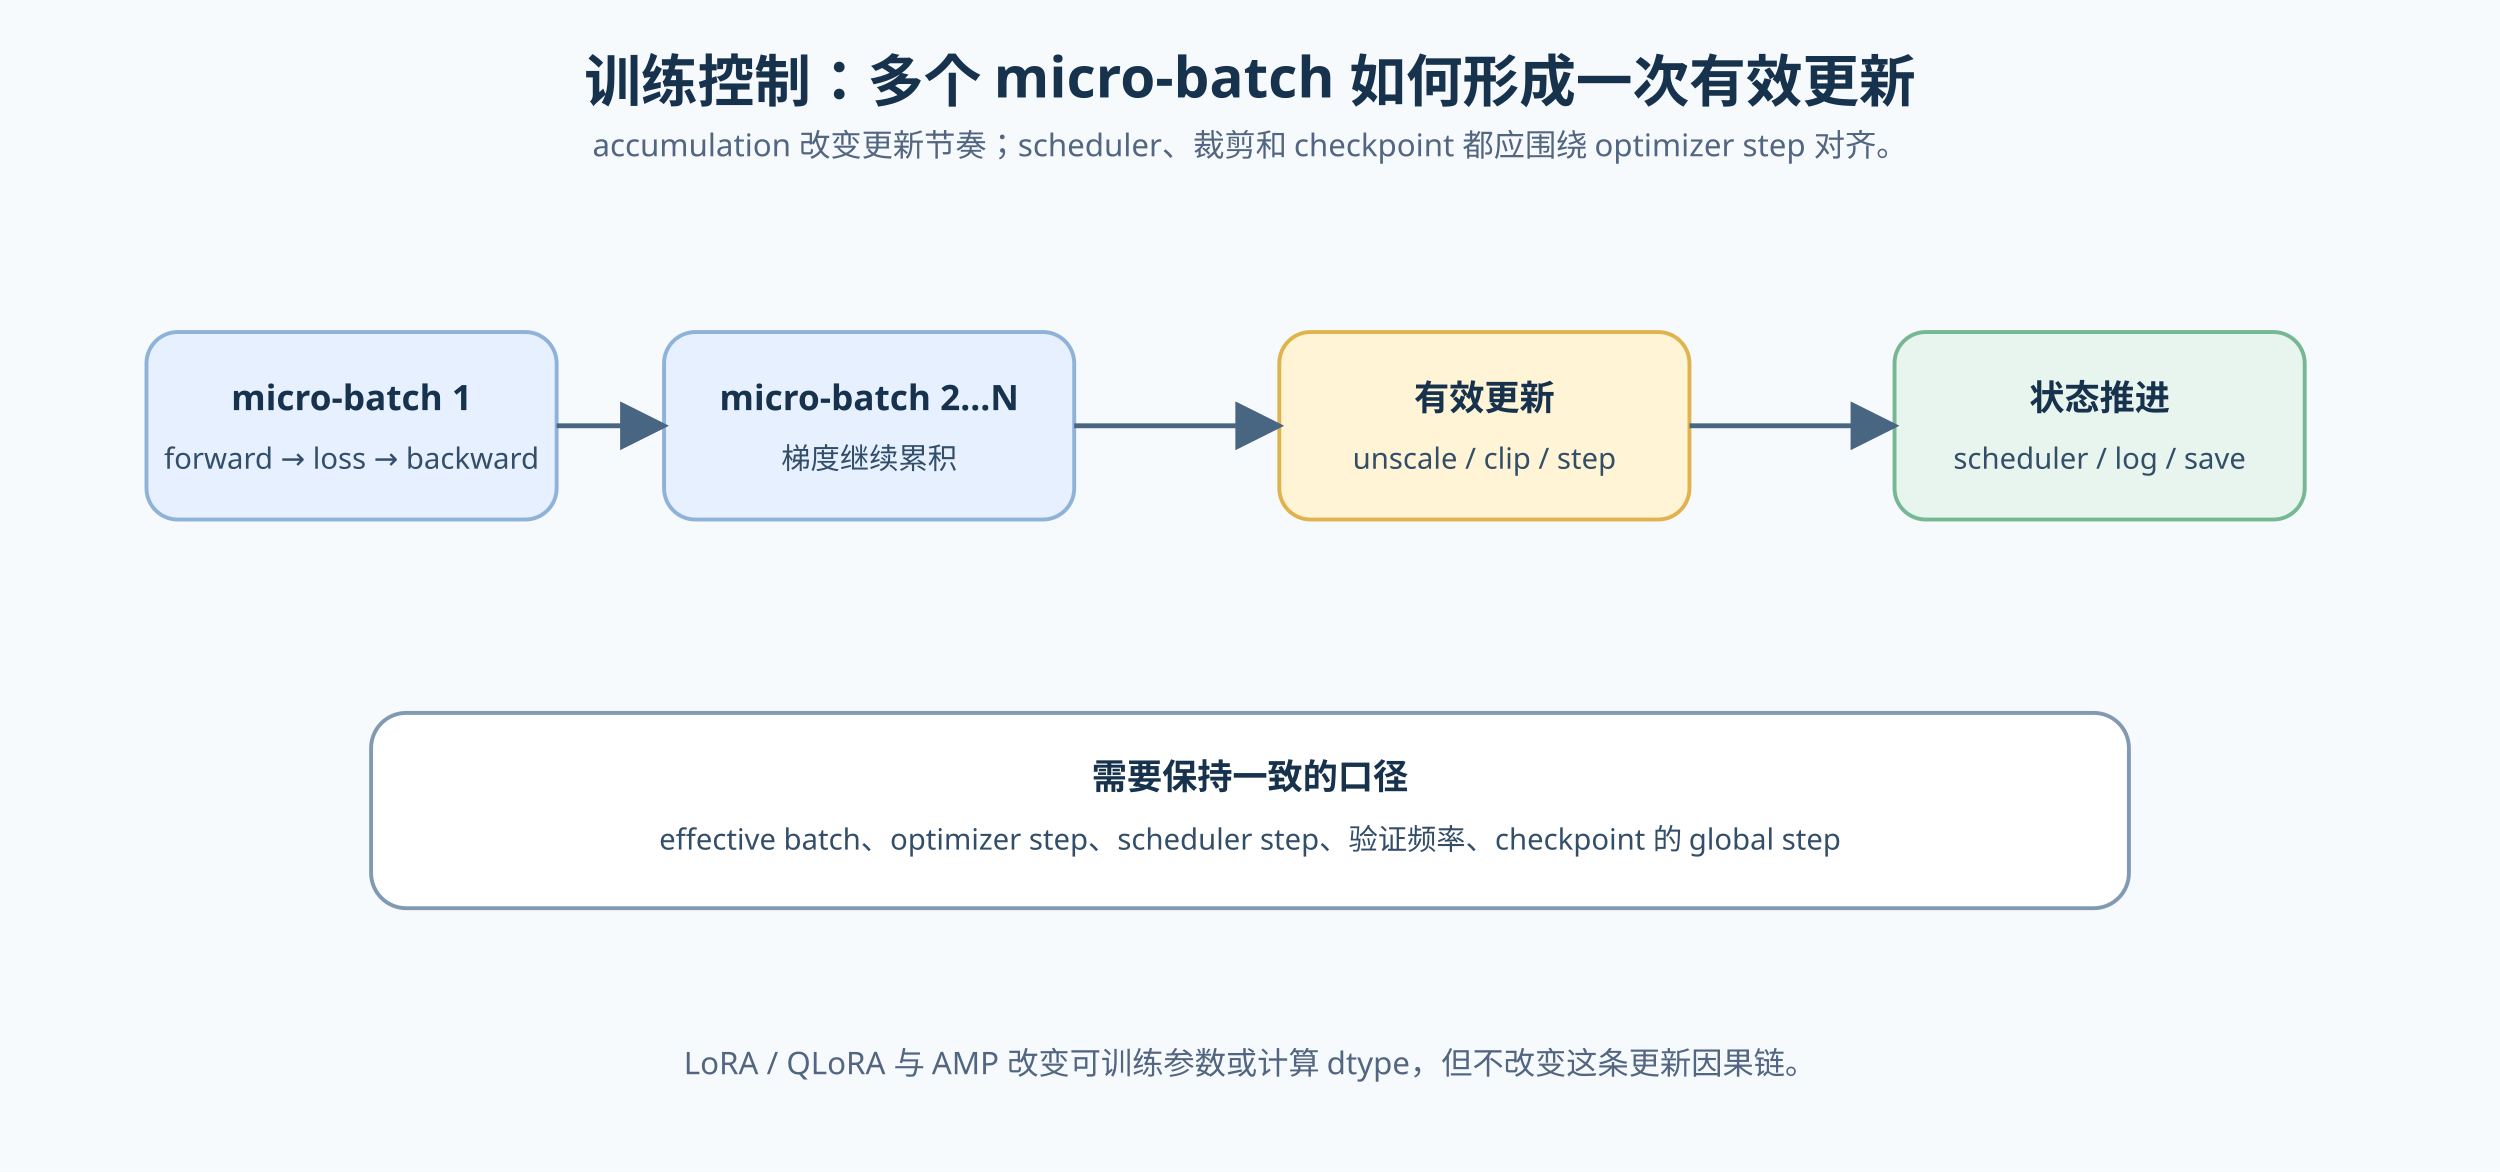
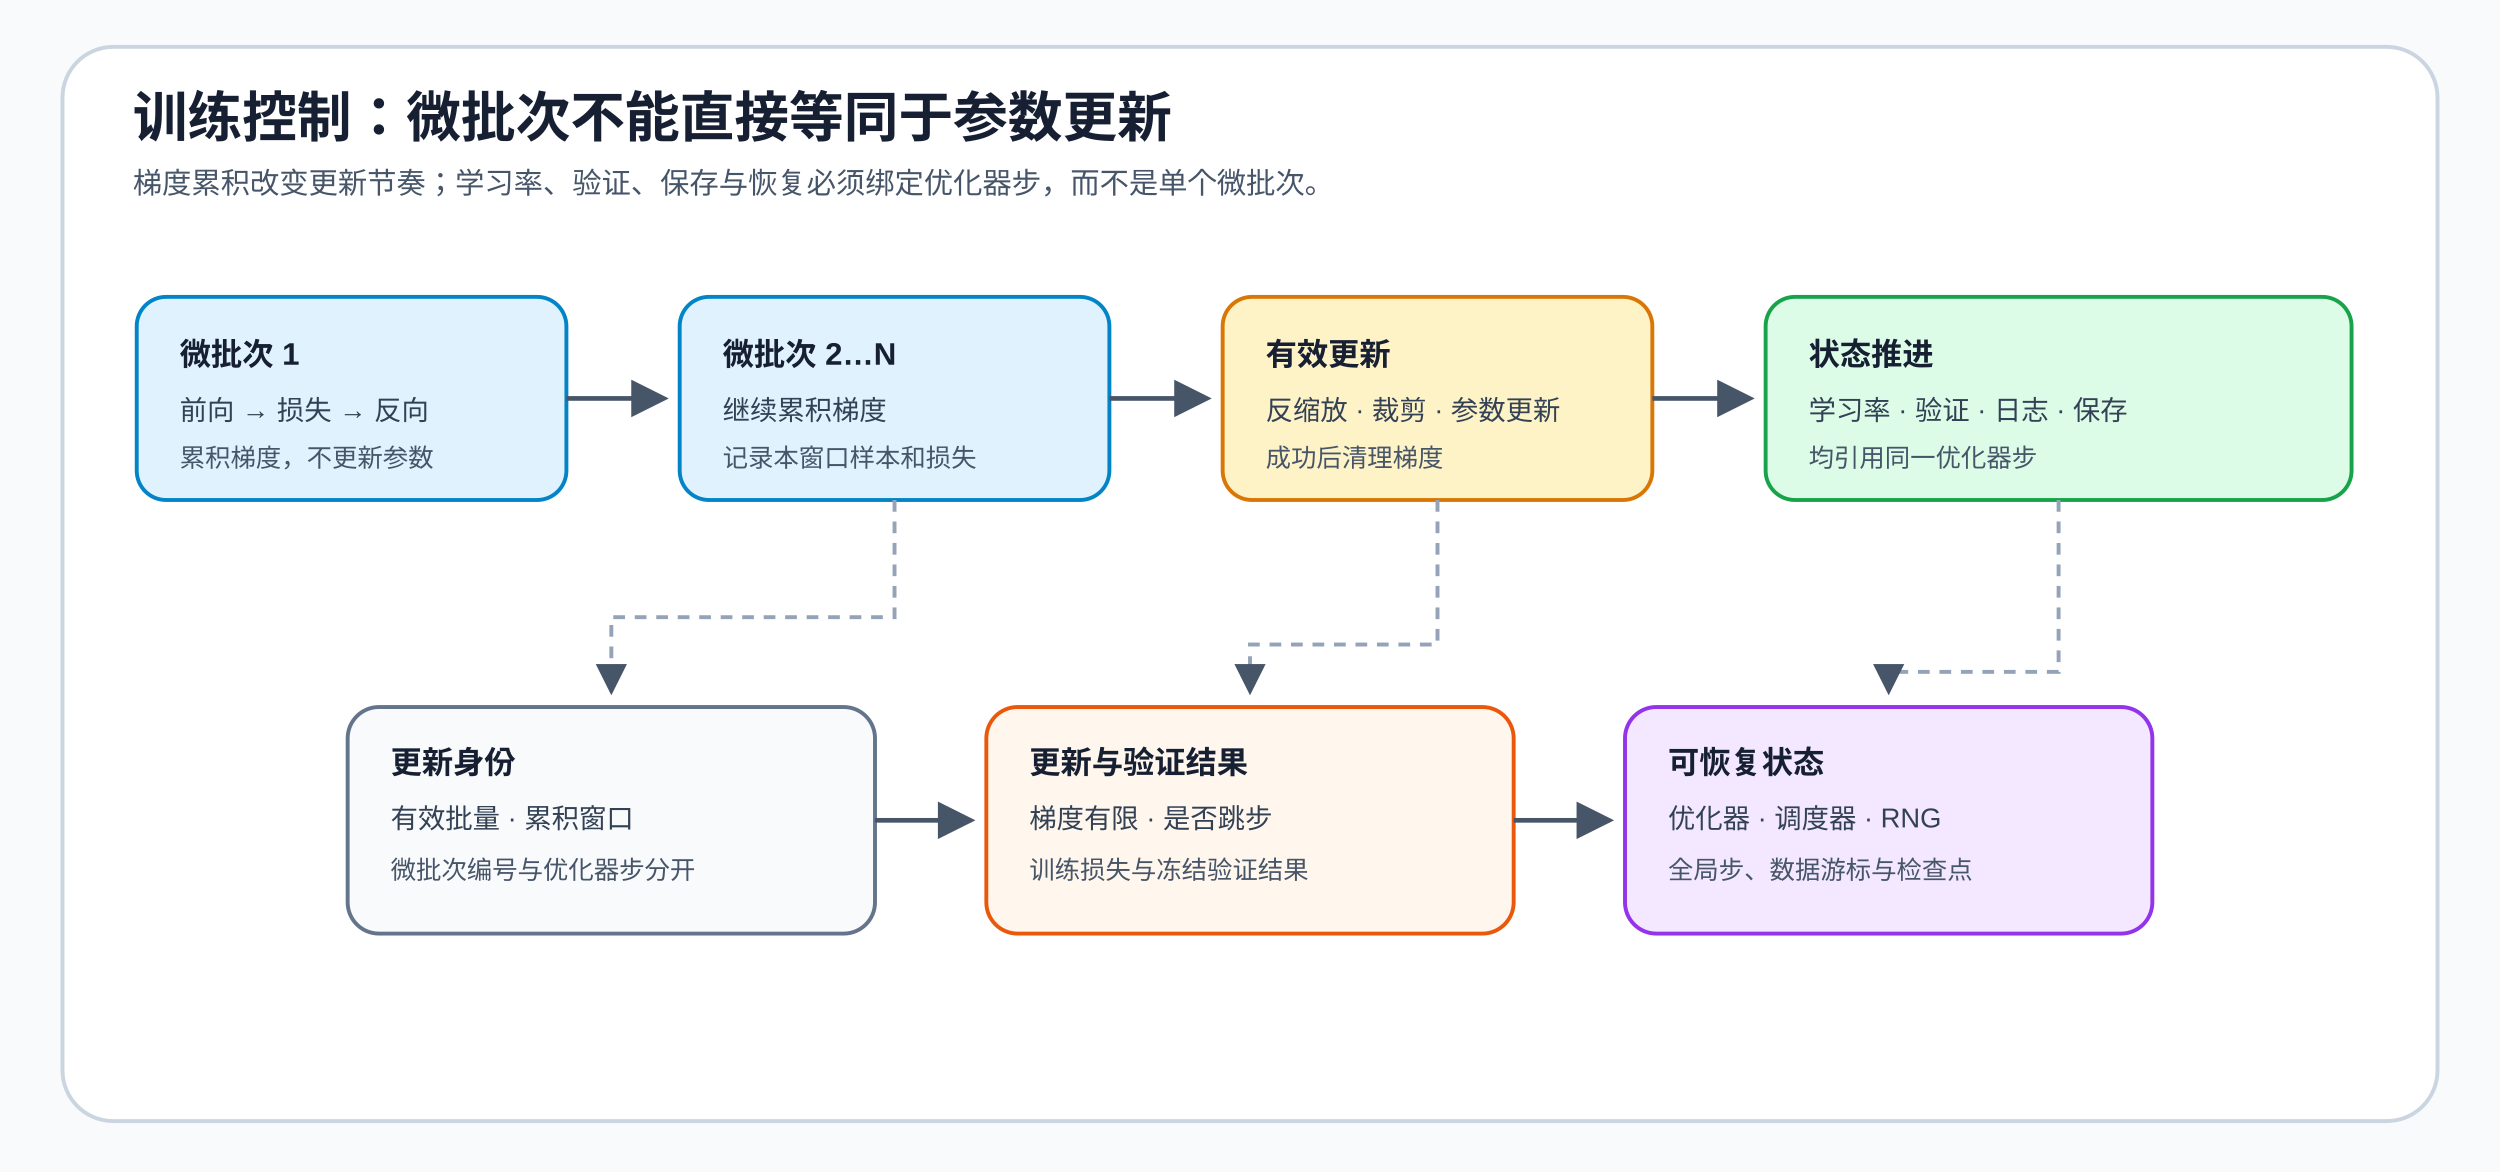
- <svg xmlns="http://www.w3.org/2000/svg" width="1280" height="600" viewBox="0 0 1280 600">
+ <svg xmlns="http://www.w3.org/2000/svg" width="1280" height="600" viewBox="0 0 1280 600" role="img" aria-labelledby="title desc">
  <defs>
-     <marker id="a" markerWidth="10" markerHeight="10" refX="9" refY="5" orient="auto">
-       <path d="M0 0 L10 5 L0 10 Z" fill="#486581" />
+     <marker id="a" markerWidth="8" markerHeight="8" refX="7" refY="4" orient="auto">
+       <path d="M0 0L8 4L0 8Z" fill="#475569" />
    </marker>
+     <style>.t{font:700 28px Arial,sans-serif;fill:#172033}.s{font:15px Arial,sans-serif;fill:#475569}.h{font:700 16px Arial,sans-serif;fill:#172033}.c{font:14px Arial,sans-serif;fill:#334155}.small{font:13px Arial,sans-serif;fill:#475569}.flow{fill:none;stroke:#475569;stroke-width:2.4;marker-end:url(#a)}.bind{fill:none;stroke:#94A3B8;stroke-width:2;stroke-dasharray:6 5;marker-end:url(#a)}</style>
  </defs>
-   <style>.t{font:700 29px sans-serif;fill:#17324d}.s{font:16px sans-serif;fill:#526581}.l{font:700 18px sans-serif;fill:#17324d}.x{font:15px sans-serif;fill:#334e68}.f{stroke:#486581;stroke-width:2.5;fill:none;marker-end:url(#a)}</style>
-   <rect width="1280" height="600" fill="#f7fafc" />
-   <text x="640" y="52" text-anchor="middle" class="t">训练控制：多个 micro-batch 如何形成一次有效更新</text>
-   <text x="640" y="80" text-anchor="middle" class="s">accumulation 改变更新节奏；scheduler、裁剪和 checkpoint 都应围绕 optimizer step 对齐。</text>
-   <g stroke-width="2">
-     <rect x="75" y="170" width="210" height="96" rx="16" fill="#e6f0ff" stroke="#8fb3d8" />
-     <rect x="340" y="170" width="210" height="96" rx="16" fill="#e6f0ff" stroke="#8fb3d8" />
-     <rect x="655" y="170" width="210" height="96" rx="16" fill="#fff4d6" stroke="#e0b34f" />
-     <rect x="970" y="170" width="210" height="96" rx="16" fill="#e8f5ee" stroke="#76b893" />
-   </g>
-   <text x="180" y="210" text-anchor="middle" class="l">micro-batch 1</text>
-   <text x="180" y="240" text-anchor="middle" class="x">forward → loss → backward</text>
-   <text x="445" y="210" text-anchor="middle" class="l">micro-batch 2…N</text>
-   <text x="445" y="240" text-anchor="middle" class="x">梯度继续累积</text>
-   <text x="760" y="210" text-anchor="middle" class="l">有效更新</text>
-   <text x="760" y="240" text-anchor="middle" class="x">unscale / clip / step</text>
-   <text x="1075" y="210" text-anchor="middle" class="l">状态推进</text>
-   <text x="1075" y="240" text-anchor="middle" class="x">scheduler / log / save</text>
-   <path d="M285 218H340" class="f" />
-   <path d="M550 218H655" class="f" />
-   <path d="M865 218H970" class="f" />
-   <rect x="190" y="365" width="900" height="100" rx="18" fill="#fff" stroke="#829ab1" stroke-width="2" />
-   <text x="640" y="404" text-anchor="middle" class="l">需要保持一致的口径</text>
-   <text x="640" y="435" text-anchor="middle" class="x">effective batch、optimizer step、scheduler step、验证频率、checkpoint 的 global step</text>
-   <text x="640" y="550" text-anchor="middle" class="s">LoRA / QLoRA 与 AMP 改变可训练参数或计算 dtype，但不改变这条更新因果链。</text>
+   <rect width="1280" height="600" fill="#F8FAFC" />
+   <rect x="32" y="24" width="1216" height="550" rx="26" fill="#FFFFFF" stroke="#CBD5E1" stroke-width="2" />
+   <text x="68" y="70" class="t">训练控制：微批次不能直接等同于参数更新</text>
+   <text x="68" y="99" class="s">梯度累积改变更新节奏；学习率、验证、保存与恢复必须绑定优化器步，而不是单个微批次。</text>
+   <rect x="70" y="152" width="220" height="104" rx="15" fill="#E0F2FE" stroke="#0284C7" stroke-width="2" />
+   <text x="92" y="187" class="h">微批次 1</text>
+   <text x="92" y="215" class="c">前向 → 损失 → 反向</text>
+   <text x="92" y="239" class="small">累积梯度，不更新参数</text>
+   <rect x="348" y="152" width="220" height="104" rx="15" fill="#E0F2FE" stroke="#0284C7" stroke-width="2" />
+   <text x="370" y="187" class="h">微批次 2…N</text>
+   <text x="370" y="215" class="c">继续累积梯度</text>
+   <text x="370" y="239" class="small">记录本窗口样本和损失</text>
+   <rect x="626" y="152" width="220" height="104" rx="15" fill="#FEF3C7" stroke="#D97706" stroke-width="2" />
+   <text x="648" y="187" class="h">有效更新</text>
+   <text x="648" y="215" class="c">反缩放 · 裁剪 · 参数更新</text>
+   <text x="648" y="239" class="small">成功后清理梯度</text>
+   <rect x="904" y="152" width="300" height="104" rx="15" fill="#DCFCE7" stroke="#16A34A" stroke-width="2" />
+   <text x="926" y="187" class="h">状态推进</text>
+   <text x="926" y="215" class="c">学习率 · 验证 · 日志 · 保存</text>
+   <text x="926" y="239" class="small">均引用同一优化器步</text>
+   <path d="M290 204H340" class="flow" />
+   <path d="M568 204H618" class="flow" />
+   <path d="M846 204H896" class="flow" />
+   <rect x="178" y="362" width="270" height="116" rx="16" fill="#F8FAFC" stroke="#64748B" stroke-width="2" />
+   <text x="200" y="396" class="h">更新身份</text>
+   <text x="200" y="424" class="c">有效批量 · 累积窗口</text>
+   <text x="200" y="450" class="small">微批次编号与优化器步分开</text>
+   <rect x="505" y="362" width="270" height="116" rx="16" fill="#FFF7ED" stroke="#EA580C" stroke-width="2" />
+   <text x="527" y="396" class="h">更新与验证结果</text>
+   <text x="527" y="424" class="c">梯度有限 · 是否跳步</text>
+   <text x="527" y="450" class="small">训练损失与冻结验证结果</text>
+   <rect x="832" y="362" width="270" height="116" rx="16" fill="#F3E8FF" stroke="#9333EA" stroke-width="2" />
+   <text x="854" y="396" class="h">可恢复状态</text>
+   <text x="854" y="424" class="c">优化器 · 调度器 · RNG</text>
+   <text x="854" y="450" class="small">全局步、数据游标与检查点</text>
+   <path d="M458 256V316H313V354" class="bind" />
+   <path d="M736 256V330H640V354" class="bind" />
+   <path d="M1054 256V344H967V354" class="bind" />
+   <path d="M448 420H497" class="flow" />
+   <path d="M775 420H824" class="flow" />
</svg>
